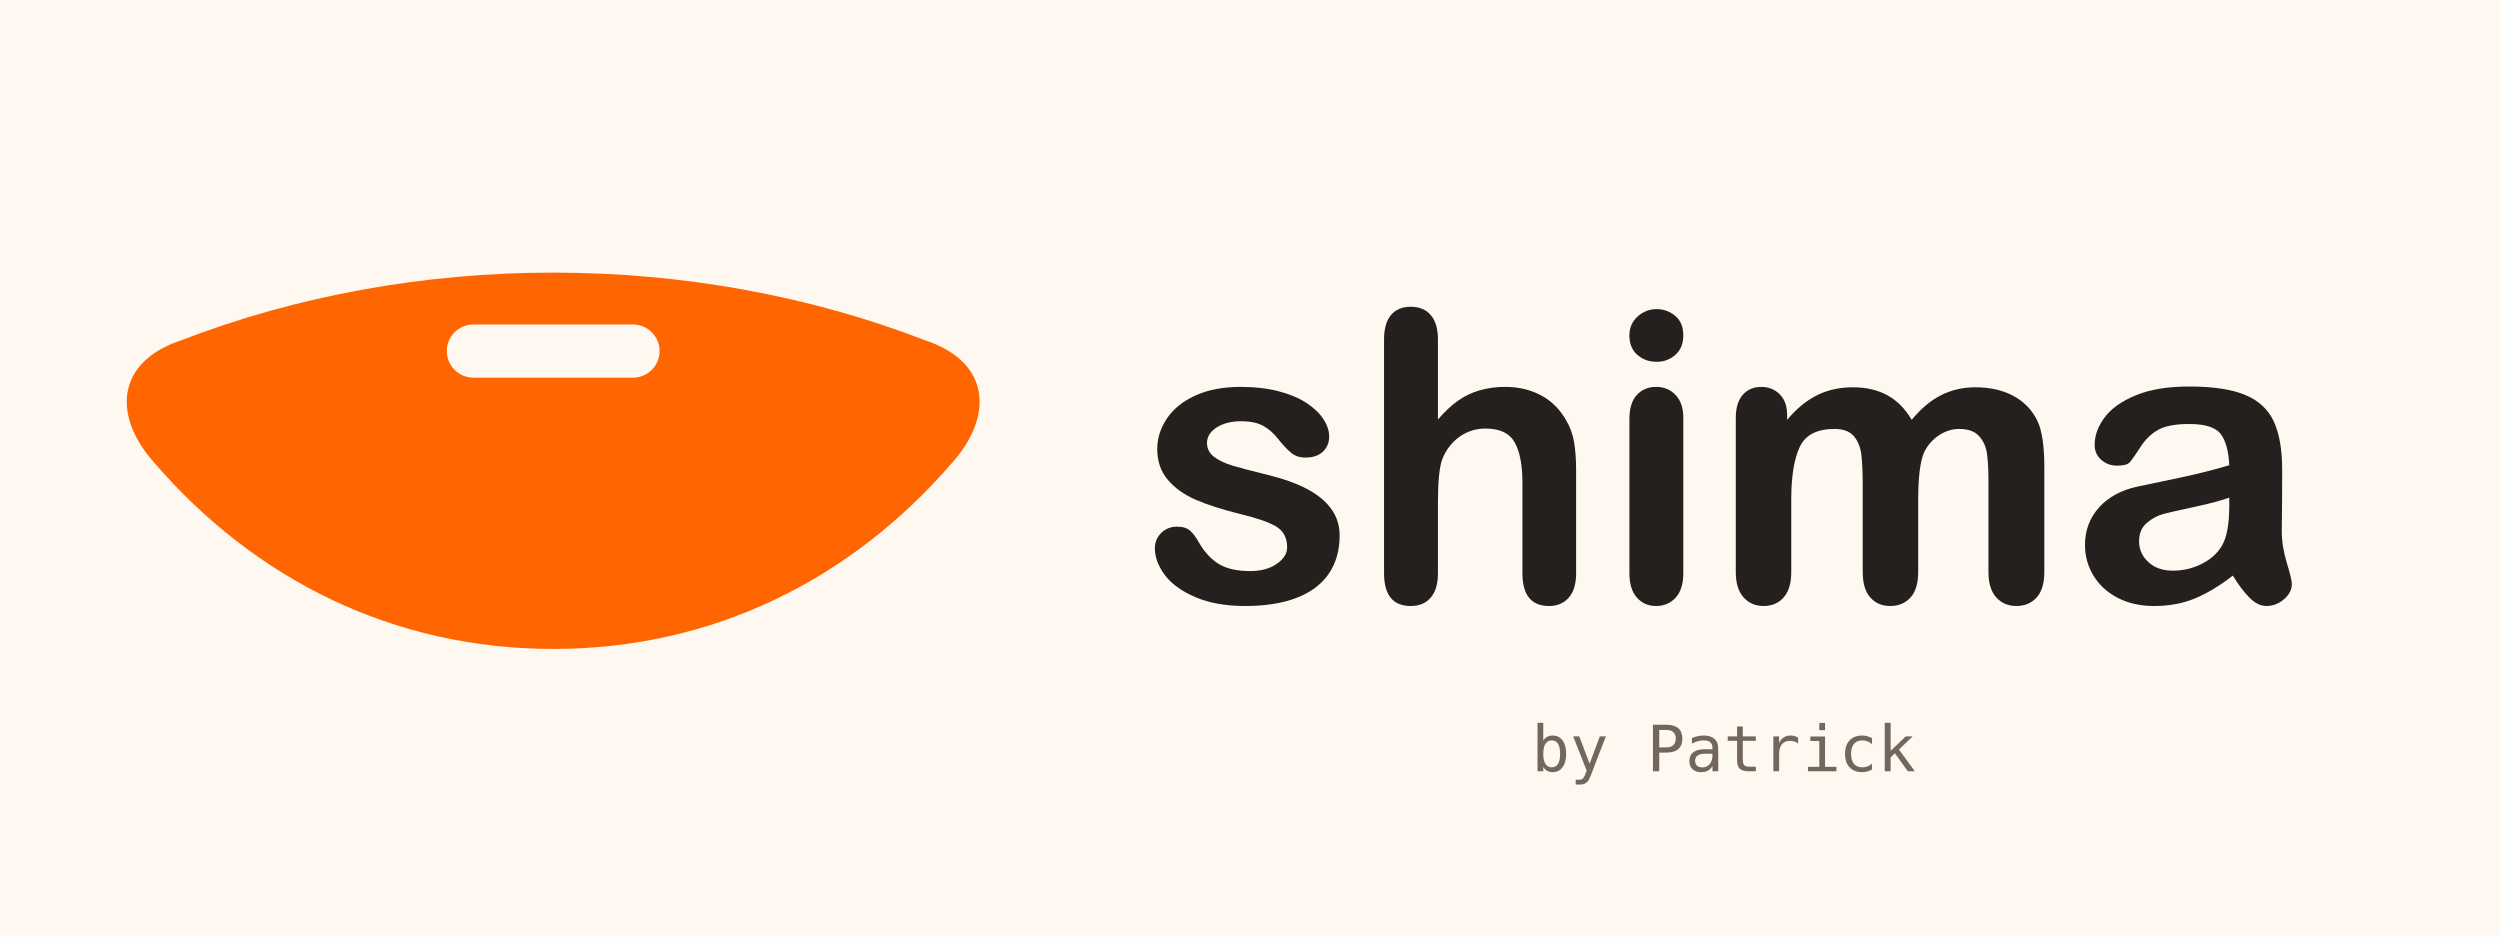
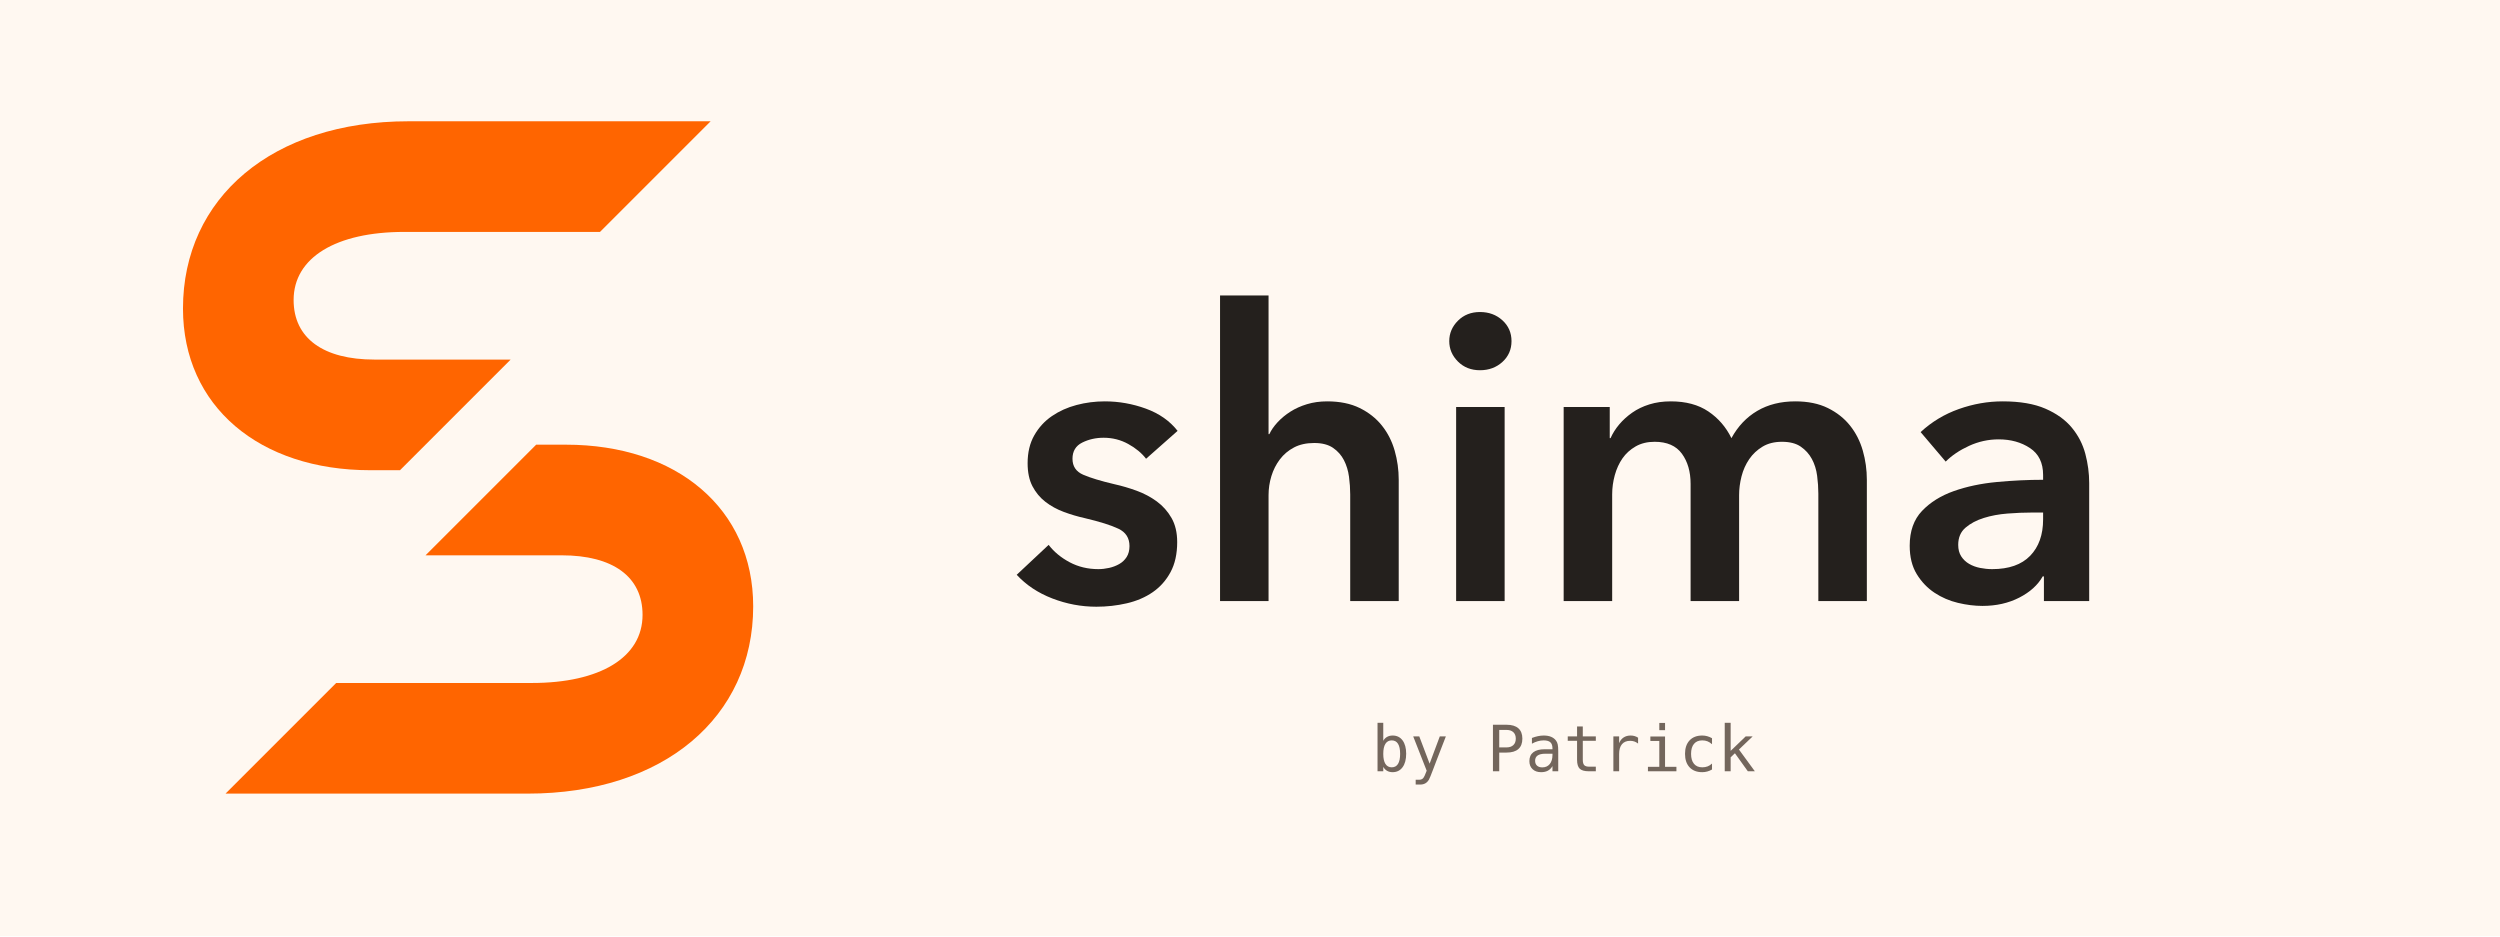
<svg xmlns="http://www.w3.org/2000/svg" viewBox="0 0 470 176" role="img" aria-labelledby="title">
  <path fill="#fff8f1" d="M0 0H470V176H0Z" />
-   <g id="mark" fill="#ff6500" transform="translate(24 44)">
-     <path fill-rule="evenodd" d="M10 20C54 3 106 3 150 20C162 24 163 34 155 43C136 65 110 78 80 78C50 78 24 65 5 43C-3 34-2 24 10 20ZM65 17H95A5 5 0 0 1 95 27H65A5 5 0 0 1 65 17Z" />
+   <g id="mark" fill="#ff6500" transform="translate(24 22) scale(.8)">
+     <path d="M140 16H69C37 16 16 34 16 60C16 83 34 98 60 98H67L93 72H61C49 72 42 67 42 58C42 48 52 42 68 42H114Z" transform="translate(-3 -15)" />
+     <path d="M140 16H69C37 16 16 34 16 60C16 83 34 98 60 98H67L93 72H61C49 72 42 67 42 58C42 48 52 42 68 42H114Z" transform="translate(163 175) rotate(180)" />
  </g>
-   <g id="word" fill="#24201d" transform="translate(214 113)">
-     <path d="M37.852 -12.320Q37.852 -8.127 35.811 -5.140Q33.770 -2.152 29.780 -0.612Q25.791 0.928 20.076 0.928Q14.621 0.928 10.725 -0.742Q6.828 -2.412 4.973 -4.917Q3.117 -7.422 3.117 -9.945Q3.117 -11.615 4.305 -12.803Q5.492 -13.990 7.311 -13.990Q8.906 -13.990 9.760 -13.211Q10.613 -12.432 11.393 -11.021Q12.951 -8.312 15.122 -6.977Q17.293 -5.641 21.041 -5.641Q24.084 -5.641 26.032 -6.995Q27.980 -8.350 27.980 -10.094Q27.980 -12.766 25.958 -13.990Q23.936 -15.215 19.297 -16.328Q14.064 -17.627 10.780 -19.056Q7.496 -20.484 5.529 -22.822Q3.562 -25.160 3.562 -28.574Q3.562 -31.617 5.381 -34.326Q7.199 -37.035 10.743 -38.649Q14.287 -40.264 19.297 -40.264Q23.230 -40.264 26.366 -39.447Q29.502 -38.631 31.599 -37.258Q33.695 -35.885 34.790 -34.215Q35.885 -32.545 35.885 -30.949Q35.885 -29.205 34.716 -28.092Q33.547 -26.979 31.395 -26.979Q29.836 -26.979 28.741 -27.869Q27.646 -28.760 26.236 -30.541Q25.086 -32.025 23.527 -32.916Q21.969 -33.807 19.297 -33.807Q16.551 -33.807 14.732 -32.638Q12.914 -31.469 12.914 -29.725Q12.914 -28.129 14.250 -27.108Q15.586 -26.088 17.850 -25.420Q20.113 -24.752 24.084 -23.787Q28.797 -22.637 31.784 -21.041Q34.771 -19.445 36.312 -17.274Q37.852 -15.104 37.852 -12.320Z" />
-     <path d="M56.332 -49.170L56.332 -34.141Q58.262 -36.367 60.099 -37.666Q61.936 -38.965 64.162 -39.614Q66.389 -40.264 68.949 -40.264Q72.809 -40.264 75.796 -38.631Q78.783 -36.998 80.490 -33.881Q81.566 -32.062 81.938 -29.817Q82.309 -27.572 82.309 -24.641L82.309 -5.232Q82.309 -2.189 80.917 -0.631Q79.525 0.928 77.225 0.928Q72.215 0.928 72.215 -5.232L72.215 -22.340Q72.215 -27.201 70.768 -29.817Q69.320 -32.434 65.275 -32.434Q62.566 -32.434 60.396 -30.894Q58.225 -29.354 57.148 -26.682Q56.332 -24.418 56.332 -18.629L56.332 -5.232Q56.332 -2.227 54.978 -0.649Q53.623 0.928 51.211 0.928Q46.201 0.928 46.201 -5.232L46.201 -49.170Q46.201 -52.250 47.519 -53.790Q48.836 -55.330 51.211 -55.330Q53.623 -55.330 54.978 -53.771Q56.332 -52.213 56.332 -49.170Z" />
-     <path d="M102.459 -34.512L102.459 -5.232Q102.459 -2.189 101.012 -0.631Q99.564 0.928 97.338 0.928Q95.111 0.928 93.720 -0.668Q92.328 -2.264 92.328 -5.232L92.328 -34.215Q92.328 -37.221 93.720 -38.742Q95.111 -40.264 97.338 -40.264Q99.564 -40.264 101.012 -38.742Q102.459 -37.221 102.459 -34.512ZM97.449 -44.977Q95.334 -44.977 93.831 -46.275Q92.328 -47.574 92.328 -49.949Q92.328 -52.102 93.868 -53.493Q95.408 -54.885 97.449 -54.885Q99.416 -54.885 100.938 -53.623Q102.459 -52.361 102.459 -49.949Q102.459 -47.611 100.975 -46.294Q99.490 -44.977 97.449 -44.977Z" />
-     <path d="M146.619 -18.926L146.619 -5.455Q146.619 -2.264 145.172 -0.668Q143.725 0.928 141.350 0.928Q139.049 0.928 137.620 -0.668Q136.191 -2.264 136.191 -5.455L136.191 -21.598Q136.191 -25.420 135.932 -27.535Q135.672 -29.650 134.521 -31.005Q133.371 -32.359 130.885 -32.359Q125.912 -32.359 124.335 -28.945Q122.758 -25.531 122.758 -19.148L122.758 -5.455Q122.758 -2.301 121.329 -0.687Q119.900 0.928 117.562 0.928Q115.262 0.928 113.796 -0.687Q112.330 -2.301 112.330 -5.455L112.330 -34.438Q112.330 -37.295 113.647 -38.779Q114.965 -40.264 117.117 -40.264Q119.195 -40.264 120.587 -38.872Q121.979 -37.480 121.979 -35.031L121.979 -34.066Q124.613 -37.221 127.619 -38.705Q130.625 -40.189 134.299 -40.189Q138.121 -40.189 140.867 -38.668Q143.613 -37.146 145.395 -34.066Q147.955 -37.184 150.887 -38.687Q153.818 -40.189 157.381 -40.189Q161.537 -40.189 164.543 -38.557Q167.549 -36.924 169.033 -33.881Q170.332 -31.135 170.332 -25.234L170.332 -5.455Q170.332 -2.264 168.885 -0.668Q167.438 0.928 165.062 0.928Q162.762 0.928 161.296 -0.687Q159.830 -2.301 159.830 -5.455L159.830 -22.488Q159.830 -25.754 159.552 -27.721Q159.273 -29.688 158.049 -31.023Q156.824 -32.359 154.338 -32.359Q152.334 -32.359 150.534 -31.172Q148.734 -29.984 147.732 -27.980Q146.619 -25.420 146.619 -18.926Z" />
-     <path d="M205.771 -4.787Q202.098 -1.930 198.665 -0.501Q195.232 0.928 190.965 0.928Q187.068 0.928 184.118 -0.612Q181.168 -2.152 179.572 -4.787Q177.977 -7.422 177.977 -10.502Q177.977 -14.658 180.611 -17.590Q183.246 -20.521 187.848 -21.523Q188.812 -21.746 192.635 -22.525Q196.457 -23.305 199.185 -23.954Q201.912 -24.604 205.104 -25.531Q204.918 -29.539 203.489 -31.413Q202.061 -33.287 197.570 -33.287Q193.711 -33.287 191.763 -32.211Q189.814 -31.135 188.423 -28.982Q187.031 -26.830 186.456 -26.144Q185.881 -25.457 183.988 -25.457Q182.281 -25.457 181.038 -26.552Q179.795 -27.646 179.795 -29.354Q179.795 -32.025 181.688 -34.549Q183.580 -37.072 187.588 -38.705Q191.596 -40.338 197.570 -40.338Q204.250 -40.338 208.072 -38.761Q211.895 -37.184 213.472 -33.770Q215.049 -30.355 215.049 -24.715Q215.049 -21.152 215.030 -18.666Q215.012 -16.180 214.975 -13.137Q214.975 -10.279 215.921 -7.181Q216.867 -4.082 216.867 -3.191Q216.867 -1.633 215.401 -0.353Q213.936 0.928 212.080 0.928Q210.521 0.928 209.000 -0.538Q207.479 -2.004 205.771 -4.787ZM205.104 -19.445Q202.877 -18.629 198.628 -17.720Q194.379 -16.811 192.746 -16.384Q191.113 -15.957 189.629 -14.714Q188.145 -13.471 188.145 -11.244Q188.145 -8.943 189.889 -7.329Q191.633 -5.715 194.453 -5.715Q197.459 -5.715 200.001 -7.032Q202.543 -8.350 203.730 -10.428Q205.104 -12.729 205.104 -17.998Z" />
+   <g id="word" fill="#24201d" transform="translate(190 113)">
+     <path d="M25.460 -26.752Q24.244 -28.348 22.116 -29.526Q19.988 -30.704 17.480 -30.704Q15.276 -30.704 13.452 -29.792Q11.628 -28.880 11.628 -26.752Q11.628 -24.624 13.642 -23.750Q15.656 -22.876 19.532 -21.964Q21.584 -21.508 23.674 -20.748Q25.764 -19.988 27.474 -18.734Q29.184 -17.480 30.248 -15.618Q31.312 -13.756 31.312 -11.096Q31.312 -7.752 30.058 -5.434Q28.804 -3.116 26.714 -1.672Q24.624 -0.228 21.850 0.418Q19.076 1.064 16.112 1.064Q11.856 1.064 7.828 -0.494Q3.800 -2.052 1.140 -4.940L7.144 -10.564Q8.664 -8.588 11.096 -7.296Q13.528 -6.004 16.492 -6.004Q17.480 -6.004 18.506 -6.232Q19.532 -6.460 20.406 -6.954Q21.280 -7.448 21.812 -8.284Q22.344 -9.120 22.344 -10.336Q22.344 -12.616 20.254 -13.604Q18.164 -14.592 13.984 -15.580Q11.932 -16.036 9.994 -16.758Q8.056 -17.480 6.536 -18.658Q5.016 -19.836 4.104 -21.584Q3.192 -23.332 3.192 -25.916Q3.192 -28.956 4.446 -31.160Q5.700 -33.364 7.752 -34.770Q9.804 -36.176 12.388 -36.860Q14.972 -37.544 17.708 -37.544Q21.660 -37.544 25.422 -36.176Q29.184 -34.808 31.388 -31.996Z" />
+     <path d="M59.508 -37.544Q63.080 -37.544 65.626 -36.290Q68.172 -35.036 69.806 -32.984Q71.440 -30.932 72.200 -28.272Q72.960 -25.612 72.960 -22.800L72.960 -0.000L63.840 -0.000L63.840 -20.064Q63.840 -21.660 63.612 -23.370Q63.384 -25.080 62.662 -26.486Q61.940 -27.892 60.610 -28.804Q59.280 -29.716 57.076 -29.716Q54.872 -29.716 53.276 -28.880Q51.680 -28.044 50.616 -26.638Q49.552 -25.232 49.020 -23.484Q48.488 -21.736 48.488 -19.912L48.488 -0.000L39.368 -0.000L39.368 -57.456L48.488 -57.456L48.488 -31.388L48.640 -31.388Q49.172 -32.528 50.198 -33.630Q51.224 -34.732 52.592 -35.606Q53.960 -36.480 55.708 -37.012Q57.456 -37.544 59.508 -37.544Z" />
+     <path d="M83.752 -36.480L92.872 -36.480L92.872 -0.000L83.752 -0.000ZM82.460 -48.868Q82.460 -51.072 84.094 -52.706Q85.728 -54.340 88.236 -54.340Q90.744 -54.340 92.454 -52.782Q94.164 -51.224 94.164 -48.868Q94.164 -46.512 92.454 -44.954Q90.744 -43.396 88.236 -43.396Q85.728 -43.396 84.094 -45.030Q82.460 -46.664 82.460 -48.868Z" />
+     <path d="M147.516 -37.544Q151.088 -37.544 153.634 -36.290Q156.180 -35.036 157.814 -32.984Q159.448 -30.932 160.208 -28.272Q160.968 -25.612 160.968 -22.800L160.968 -0.000L151.848 -0.000L151.848 -20.216Q151.848 -21.812 151.620 -23.560Q151.392 -25.308 150.632 -26.714Q149.872 -28.120 148.542 -29.032Q147.212 -29.944 145.008 -29.944Q142.880 -29.944 141.360 -29.032Q139.840 -28.120 138.852 -26.676Q137.864 -25.232 137.408 -23.446Q136.952 -21.660 136.952 -19.912L136.952 -0.000L127.832 -0.000L127.832 -22.040Q127.832 -25.460 126.198 -27.702Q124.564 -29.944 121.068 -29.944Q119.016 -29.944 117.496 -29.070Q115.976 -28.196 115.026 -26.828Q114.076 -25.460 113.582 -23.674Q113.088 -21.888 113.088 -20.064L113.088 -0.000L103.968 -0.000L103.968 -36.480L112.632 -36.480L112.632 -30.628L112.784 -30.628Q113.392 -31.996 114.418 -33.212Q115.444 -34.428 116.850 -35.416Q118.256 -36.404 120.080 -36.974Q121.904 -37.544 124.108 -37.544Q128.364 -37.544 131.176 -35.644Q133.988 -33.744 135.508 -30.628Q137.332 -33.972 140.372 -35.758Q143.412 -37.544 147.516 -37.544Z" />
+     <path d="M194.256 -4.636L194.028 -4.636Q192.660 -2.204 189.620 -0.646Q186.580 0.912 182.704 0.912Q180.500 0.912 178.106 0.342Q175.712 -0.228 173.698 -1.558Q171.684 -2.888 170.354 -5.054Q169.024 -7.220 169.024 -10.412Q169.024 -14.516 171.342 -16.948Q173.660 -19.380 177.308 -20.672Q180.956 -21.964 185.402 -22.382Q189.848 -22.800 194.104 -22.800L194.104 -23.712Q194.104 -27.132 191.634 -28.766Q189.164 -30.400 185.744 -30.400Q182.856 -30.400 180.196 -29.184Q177.536 -27.968 175.788 -26.220L171.076 -31.768Q174.192 -34.656 178.258 -36.100Q182.324 -37.544 186.504 -37.544Q191.368 -37.544 194.522 -36.176Q197.676 -34.808 199.500 -32.604Q201.324 -30.400 202.046 -27.664Q202.768 -24.928 202.768 -22.192L202.768 -0.000L194.256 -0.000ZM194.104 -16.644L192.052 -16.644Q189.848 -16.644 187.416 -16.454Q184.984 -16.264 182.932 -15.618Q180.880 -14.972 179.512 -13.794Q178.144 -12.616 178.144 -10.564Q178.144 -9.272 178.714 -8.398Q179.284 -7.524 180.196 -6.992Q181.108 -6.460 182.248 -6.232Q183.388 -6.004 184.528 -6.004Q189.240 -6.004 191.672 -8.512Q194.104 -11.020 194.104 -15.352Z" />
  </g>
-   <g id="byline" fill="#73665c" transform="translate(287.925 145)">
+   <g id="byline" fill="#73665c" transform="translate(257.845 145)">
    <path d="M5.379 -3.275Q5.379 -4.529 4.980 -5.168Q4.582 -5.807 3.803 -5.807Q3.018 -5.807 2.613 -5.165Q2.209 -4.523 2.209 -3.275Q2.209 -2.033 2.613 -1.389Q3.018 -0.744 3.803 -0.744Q4.582 -0.744 4.980 -1.383Q5.379 -2.021 5.379 -3.275ZM2.209 -5.725Q2.467 -6.205 2.921 -6.463Q3.375 -6.721 3.973 -6.721Q5.156 -6.721 5.836 -5.810Q6.516 -4.898 6.516 -3.299Q6.516 -1.676 5.833 -0.753Q5.150 0.170 3.961 0.170Q3.375 0.170 2.927 -0.085Q2.479 -0.340 2.209 -0.826L2.209 -0.000L1.131 -0.000L1.131 -9.117L2.209 -9.117Z" />
    <path d="M12.252 -2.109Q11.982 -1.424 11.566 -0.305Q10.986 1.242 10.787 1.582Q10.518 2.039 10.113 2.268Q9.709 2.496 9.170 2.496L8.303 2.496L8.303 1.594L8.941 1.594Q9.416 1.594 9.686 1.318Q9.955 1.043 10.371 -0.105L7.834 -6.562L8.977 -6.562L10.922 -1.430L12.838 -6.562L13.980 -6.562Z" />
    <path d="M24.012 -7.775L24.012 -4.488L25.383 -4.488Q26.203 -4.488 26.663 -4.922Q27.123 -5.355 27.123 -6.135Q27.123 -6.914 26.666 -7.345Q26.209 -7.775 25.383 -7.775ZM22.828 -8.748L25.383 -8.748Q26.848 -8.748 27.604 -8.083Q28.359 -7.418 28.359 -6.135Q28.359 -4.840 27.606 -4.178Q26.854 -3.516 25.383 -3.516L24.012 -3.516L24.012 -0.000L22.828 -0.000Z" />
    <path d="M33.012 -3.299L32.654 -3.299Q31.711 -3.299 31.233 -2.968Q30.756 -2.637 30.756 -1.980Q30.756 -1.389 31.113 -1.061Q31.471 -0.732 32.104 -0.732Q32.994 -0.732 33.504 -1.351Q34.014 -1.969 34.020 -3.059L34.020 -3.299ZM35.104 -3.744L35.104 -0.000L34.020 -0.000L34.020 -0.973Q33.674 -0.387 33.149 -0.108Q32.625 0.170 31.875 0.170Q30.873 0.170 30.275 -0.396Q29.678 -0.961 29.678 -1.910Q29.678 -3.006 30.413 -3.574Q31.148 -4.143 32.572 -4.143L34.020 -4.143L34.020 -4.312Q34.014 -5.098 33.621 -5.452Q33.229 -5.807 32.367 -5.807Q31.816 -5.807 31.254 -5.648Q30.691 -5.490 30.158 -5.186L30.158 -6.264Q30.756 -6.492 31.304 -6.606Q31.852 -6.721 32.367 -6.721Q33.182 -6.721 33.759 -6.480Q34.336 -6.240 34.693 -5.760Q34.916 -5.467 35.010 -5.036Q35.104 -4.605 35.104 -3.744Z" />
    <path d="M39.721 -8.426L39.721 -6.562L42.170 -6.562L42.170 -5.725L39.721 -5.725L39.721 -2.162Q39.721 -1.436 39.996 -1.148Q40.271 -0.861 40.957 -0.861L42.170 -0.861L42.170 -0.000L40.852 -0.000Q39.639 -0.000 39.141 -0.486Q38.643 -0.973 38.643 -2.162L38.643 -5.725L36.891 -5.725L36.891 -6.562L38.643 -6.562L38.643 -8.426Z" />
    <path d="M50.115 -5.209Q49.770 -5.479 49.412 -5.602Q49.055 -5.725 48.627 -5.725Q47.619 -5.725 47.086 -5.092Q46.553 -4.459 46.553 -3.264L46.553 -0.000L45.469 -0.000L45.469 -6.562L46.553 -6.562L46.553 -5.279Q46.822 -5.977 47.382 -6.349Q47.941 -6.721 48.709 -6.721Q49.107 -6.721 49.453 -6.621Q49.799 -6.521 50.115 -6.311Z" />
    <path d="M52.424 -6.539L55.184 -6.539L55.184 -0.838L57.322 -0.838L57.322 -0.000L51.967 -0.000L51.967 -0.838L54.105 -0.838L54.105 -5.701L52.424 -5.701ZM54.105 -9.088L55.184 -9.088L55.184 -7.729L54.105 -7.729Z" />
    <path d="M64.014 -0.334Q63.580 -0.082 63.120 0.044Q62.660 0.170 62.180 0.170Q60.656 0.170 59.798 -0.744Q58.939 -1.658 58.939 -3.275Q58.939 -4.893 59.798 -5.807Q60.656 -6.721 62.180 -6.721Q62.654 -6.721 63.105 -6.598Q63.557 -6.475 64.014 -6.217L64.014 -5.086Q63.586 -5.467 63.155 -5.637Q62.725 -5.807 62.180 -5.807Q61.166 -5.807 60.621 -5.150Q60.076 -4.494 60.076 -3.275Q60.076 -2.062 60.624 -1.403Q61.172 -0.744 62.180 -0.744Q62.742 -0.744 63.188 -0.917Q63.633 -1.090 64.014 -1.453Z" />
    <path d="M66.404 -9.117L67.518 -9.117L67.518 -3.838L70.348 -6.562L71.660 -6.562L69.076 -4.090L72.064 -0.000L70.746 -0.000L68.320 -3.387L67.518 -2.631L67.518 -0.000L66.404 -0.000Z" />
  </g>
</svg>
